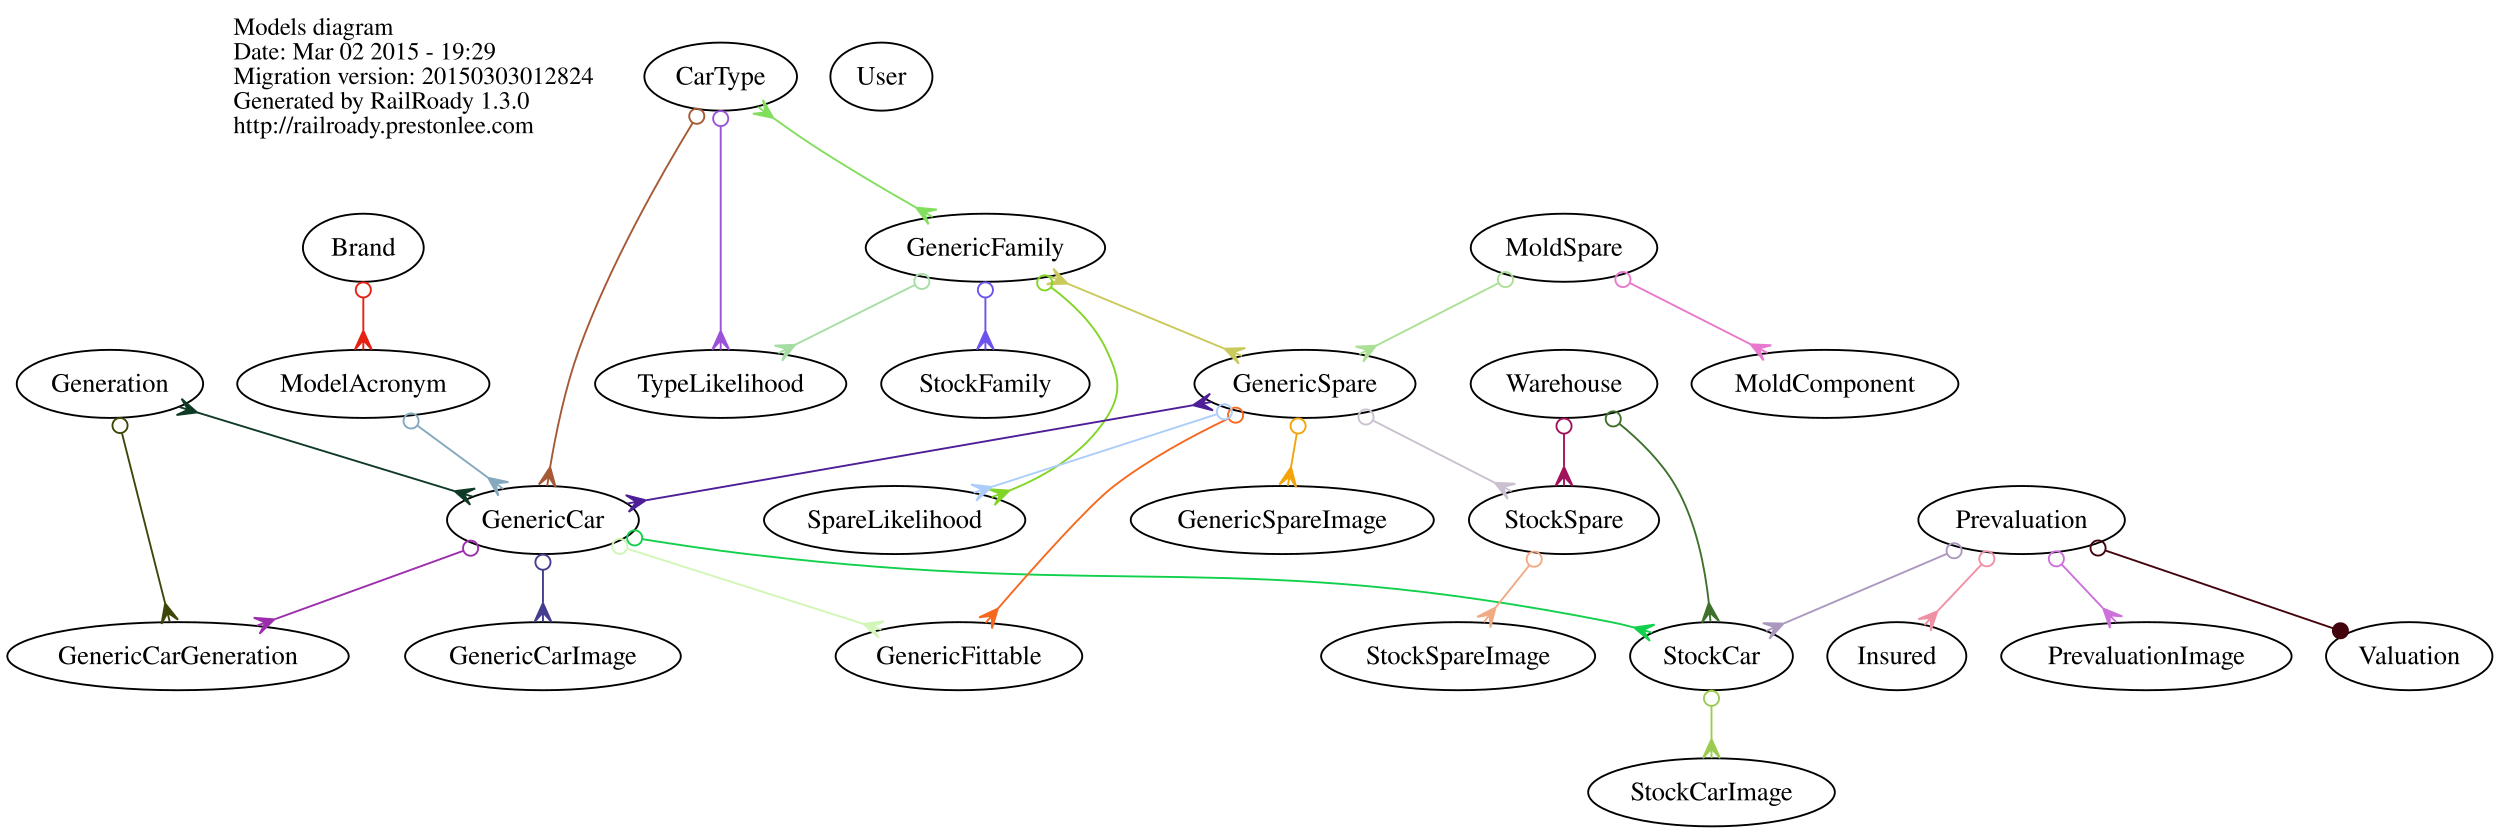
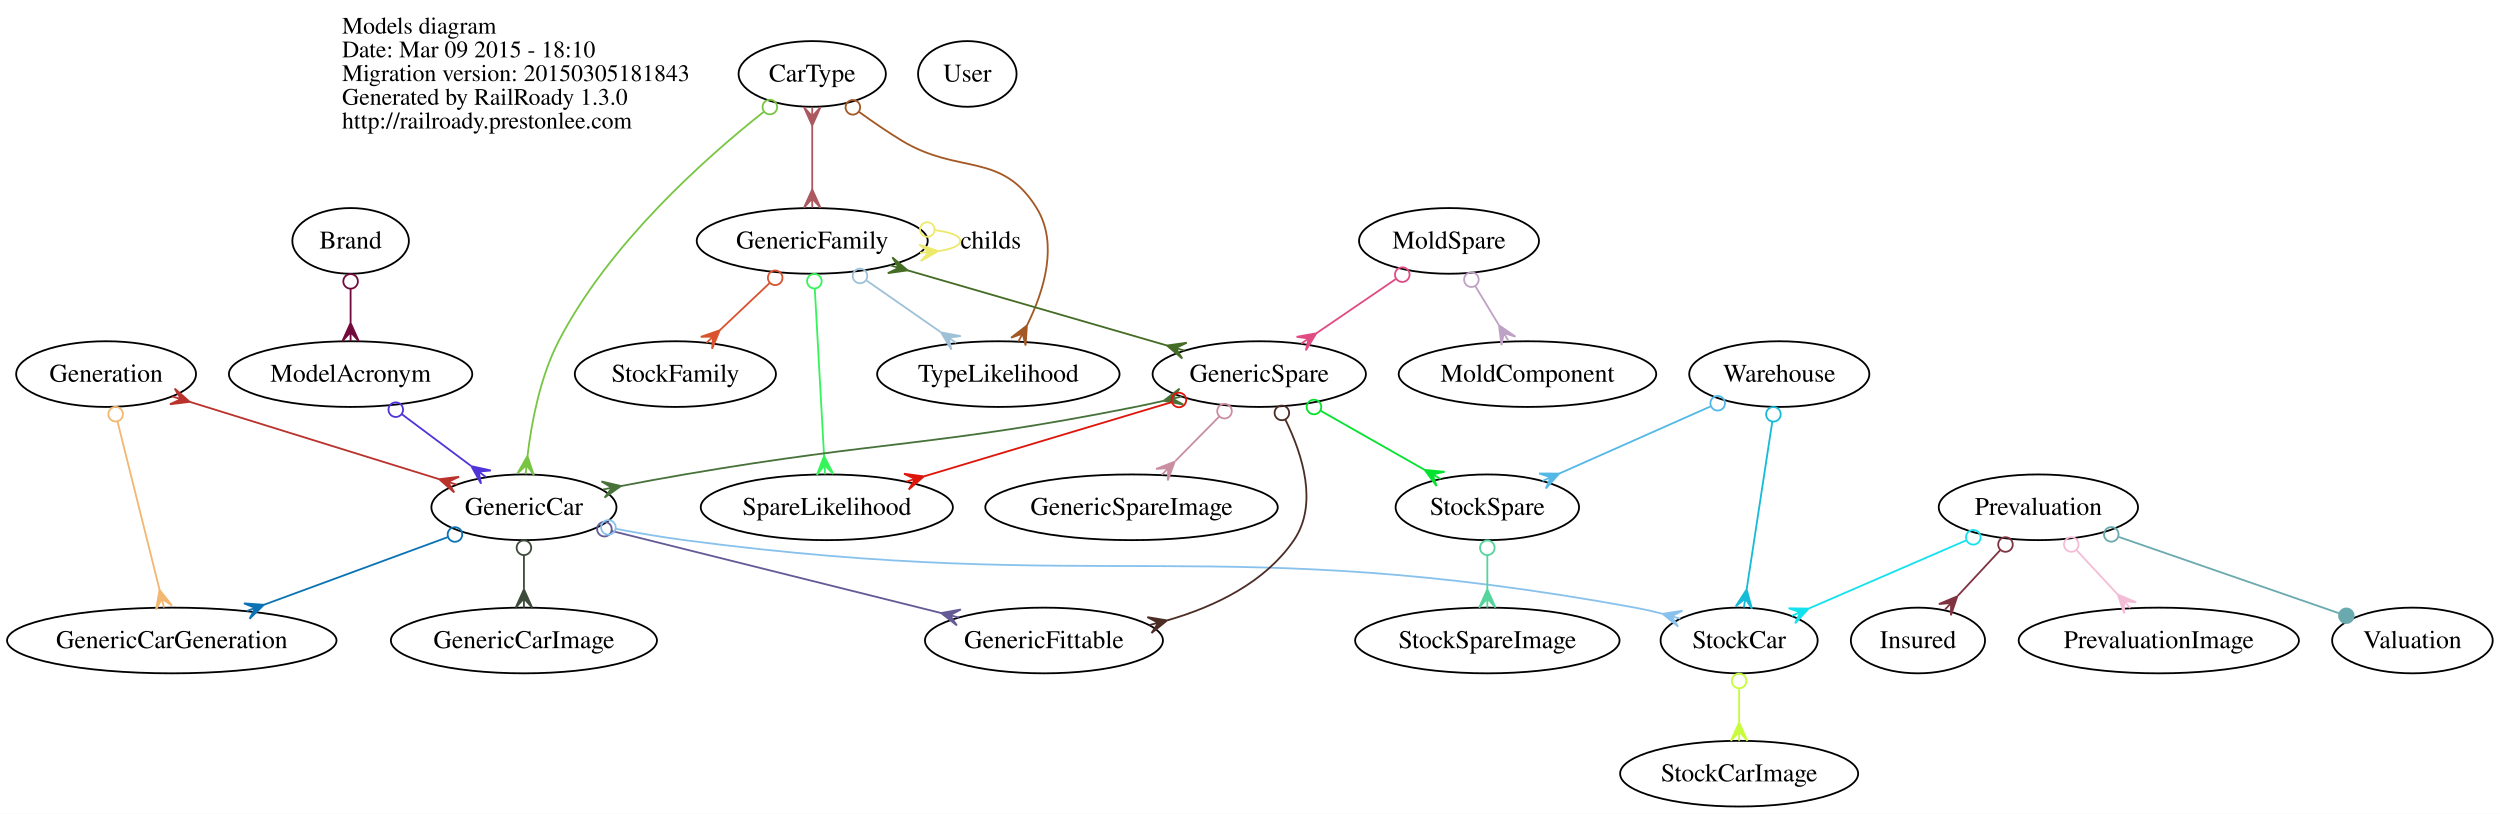
- <svg xmlns="http://www.w3.org/2000/svg" width="1322pt" height="441pt" viewBox="0.00 0.00 1322.15 441.00">
-   <g id="graph0" class="graph" transform="scale(1 1) rotate(0) translate(4 437)">
-     <polygon fill="white" stroke="none" points="-4,4 -4,-437 1318.15,-437 1318.15,4 -4,4" />
+ <svg xmlns="http://www.w3.org/2000/svg" width="1370pt" height="446pt" viewBox="0.00 0.00 1370.15 446.00">
+   <g id="graph0" class="graph" transform="scale(1 1) rotate(0) translate(4 442)">
+     <polygon fill="white" stroke="none" points="-4,4 -4,-442 1366.15,-442 1366.15,4 -4,4" />
    <g id="node1" class="node">
-       <text text-anchor="start" x="119.459" y="-418.6" font-family="Times,serif" font-size="13.00">Models diagram</text>
-       <text text-anchor="start" x="119.459" y="-405.6" font-family="Times,serif" font-size="13.00">Date: Mar 02 2015 - 19:29</text>
-       <text text-anchor="start" x="119.459" y="-392.6" font-family="Times,serif" font-size="13.00">Migration version: 20150303012824</text>
-       <text text-anchor="start" x="119.459" y="-379.6" font-family="Times,serif" font-size="13.00">Generated by RailRoady 1.3.0</text>
-       <text text-anchor="start" x="119.459" y="-366.6" font-family="Times,serif" font-size="13.00">http://railroady.prestonlee.com</text>
+       <text text-anchor="start" x="183.459" y="-423.6" font-family="Times,serif" font-size="13.00">Models diagram</text>
+       <text text-anchor="start" x="183.459" y="-410.6" font-family="Times,serif" font-size="13.00">Date: Mar 09 2015 - 18:10</text>
+       <text text-anchor="start" x="183.459" y="-397.6" font-family="Times,serif" font-size="13.00">Migration version: 20150305181843</text>
+       <text text-anchor="start" x="183.459" y="-384.6" font-family="Times,serif" font-size="13.00">Generated by RailRoady 1.3.0</text>
+       <text text-anchor="start" x="183.459" y="-371.6" font-family="Times,serif" font-size="13.00">http://railroady.prestonlee.com</text>
    </g>
    <g id="node2" class="node">
-       <ellipse fill="none" stroke="black" cx="188.147" cy="-306" rx="31.939" ry="18" />
-       <text text-anchor="middle" x="188.147" y="-301.8" font-family="Times,serif" font-size="14.00">Brand</text>
+       <ellipse fill="none" stroke="black" cx="188.147" cy="-310" rx="31.939" ry="18" />
+       <text text-anchor="middle" x="188.147" y="-305.8" font-family="Times,serif" font-size="14.00">Brand</text>
    </g>
    <g id="node13" class="node">
-       <ellipse fill="none" stroke="black" cx="188.147" cy="-234" rx="66.692" ry="18" />
-       <text text-anchor="middle" x="188.147" y="-229.8" font-family="Times,serif" font-size="14.00">ModelAcronym</text>
+       <ellipse fill="none" stroke="black" cx="188.147" cy="-237" rx="66.692" ry="18" />
+       <text text-anchor="middle" x="188.147" y="-232.8" font-family="Times,serif" font-size="14.00">ModelAcronym</text>
    </g>
    <g id="edge1" class="edge">
-       <path fill="none" stroke="#e52112" d="M188.147,-279.64C188.147,-274.063 188.147,-268.132 188.147,-262.476" />
-       <ellipse fill="none" stroke="#e52112" cx="188.147" cy="-283.697" rx="4" ry="4" />
-       <polygon fill="#e52112" stroke="#e52112" points="188.147,-262.104 192.647,-252.104 188.147,-257.104 188.147,-252.104 188.147,-252.104 188.147,-252.104 188.147,-257.104 183.647,-252.104 188.147,-262.104 188.147,-262.104" />
+       <path fill="none" stroke="#730a3d" d="M188.147,-283.791C188.147,-277.832 188.147,-271.45 188.147,-265.399" />
+       <ellipse fill="none" stroke="#730a3d" cx="188.147" cy="-287.813" rx="4" ry="4" />
+       <polygon fill="#730a3d" stroke="#730a3d" points="188.147,-265.029 192.647,-255.029 188.147,-260.029 188.147,-255.029 188.147,-255.029 188.147,-255.029 188.147,-260.029 183.647,-255.029 188.147,-265.029 188.147,-265.029" />
    </g>
    <g id="node3" class="node">
-       <ellipse fill="none" stroke="black" cx="377.147" cy="-396.5" rx="40.357" ry="18" />
-       <text text-anchor="middle" x="377.147" y="-392.3" font-family="Times,serif" font-size="14.00">CarType</text>
+       <ellipse fill="none" stroke="black" cx="441.147" cy="-401.5" rx="40.357" ry="18" />
+       <text text-anchor="middle" x="441.147" y="-397.3" font-family="Times,serif" font-size="14.00">CarType</text>
    </g>
    <g id="node5" class="node">
-       <ellipse fill="none" stroke="black" cx="283.147" cy="-162" rx="50.722" ry="18" />
-       <text text-anchor="middle" x="283.147" y="-157.8" font-family="Times,serif" font-size="14.00">GenericCar</text>
+       <ellipse fill="none" stroke="black" cx="283.147" cy="-164" rx="50.722" ry="18" />
+       <text text-anchor="middle" x="283.147" y="-159.8" font-family="Times,serif" font-size="14.00">GenericCar</text>
    </g>
    <g id="edge2" class="edge">
-       <path fill="none" stroke="#a55934" d="M362.326,-372.031C345.453,-344.338 318.16,-296.425 302.147,-252 294.881,-231.842 289.981,-208.064 286.98,-190.159" />
-       <ellipse fill="none" stroke="#a55934" cx="364.489" cy="-375.547" rx="4" ry="4" />
-       <polygon fill="#a55934" stroke="#a55934" points="286.953,-189.988 289.835,-179.408 286.171,-185.049 285.39,-180.111 285.39,-180.111 285.39,-180.111 286.171,-185.049 280.945,-180.814 286.953,-189.988 286.953,-189.988" />
+       <path fill="none" stroke="#78c543" d="M414.569,-380.738C382.514,-355.365 329.535,-308.214 302.147,-255 292.067,-235.415 287.334,-210.808 285.112,-192.276" />
+       <ellipse fill="none" stroke="#78c543" cx="417.922" cy="-383.354" rx="4" ry="4" />
+       <polygon fill="#78c543" stroke="#78c543" points="285.093,-192.098 288.548,-181.691 284.583,-187.124 284.072,-182.151 284.072,-182.151 284.072,-182.151 284.583,-187.124 279.595,-182.61 285.093,-192.098 285.093,-192.098" />
    </g>
    <g id="node8" class="node">
-       <ellipse fill="none" stroke="black" cx="517.147" cy="-306" rx="63.301" ry="18" />
-       <text text-anchor="middle" x="517.147" y="-301.8" font-family="Times,serif" font-size="14.00">GenericFamily</text>
+       <ellipse fill="none" stroke="black" cx="441.147" cy="-310" rx="63.301" ry="18" />
+       <text text-anchor="middle" x="441.147" y="-305.8" font-family="Times,serif" font-size="14.00">GenericFamily</text>
    </g>
    <g id="edge4" class="edge">
-       <path fill="none" stroke="#82de5d" d="M405.119,-374.503C411.91,-369.61 419.215,-364.514 426.147,-360 443.599,-348.636 463.536,-336.892 480.292,-327.356" />
-       <polygon fill="#82de5d" stroke="#82de5d" points="404.935,-374.637 394.205,-376.898 400.897,-377.585 396.858,-380.533 396.858,-380.533 396.858,-380.533 400.897,-377.585 399.511,-384.168 404.935,-374.637 404.935,-374.637" />
-       <polygon fill="#82de5d" stroke="#82de5d" points="480.532,-327.221 491.452,-326.22 484.885,-324.762 489.238,-322.302 489.238,-322.302 489.238,-322.302 484.885,-324.762 487.024,-318.384 480.532,-327.221 480.532,-327.221" />
+       <path fill="none" stroke="#ab585f" d="M441.147,-373.21C441.147,-362.106 441.147,-349.301 441.147,-338.206" />
+       <polygon fill="#ab585f" stroke="#ab585f" points="441.147,-373.243 436.647,-383.243 441.147,-378.243 441.147,-383.243 441.147,-383.243 441.147,-383.243 441.147,-378.243 445.647,-383.244 441.147,-373.243 441.147,-373.243" />
+       <polygon fill="#ab585f" stroke="#ab585f" points="441.147,-338.204 445.647,-328.203 441.147,-333.204 441.147,-328.204 441.147,-328.204 441.147,-328.204 441.147,-333.204 436.647,-328.204 441.147,-338.204 441.147,-338.204" />
    </g>
    <g id="node24" class="node">
-       <ellipse fill="none" stroke="black" cx="377.147" cy="-234" rx="66.433" ry="18" />
-       <text text-anchor="middle" x="377.147" y="-229.8" font-family="Times,serif" font-size="14.00">TypeLikelihood</text>
+       <ellipse fill="none" stroke="black" cx="543.147" cy="-237" rx="66.433" ry="18" />
+       <text text-anchor="middle" x="543.147" y="-232.8" font-family="Times,serif" font-size="14.00">TypeLikelihood</text>
    </g>
    <g id="edge3" class="edge">
-       <path fill="none" stroke="#9c51d8" d="M377.147,-370.079C377.147,-340.675 377.147,-292.455 377.147,-262.284" />
-       <ellipse fill="none" stroke="#9c51d8" cx="377.147" cy="-374.324" rx="4" ry="4" />
-       <polygon fill="#9c51d8" stroke="#9c51d8" points="377.147,-262.053 381.647,-252.053 377.147,-257.053 377.147,-252.053 377.147,-252.053 377.147,-252.053 377.147,-257.053 372.647,-252.053 377.147,-262.053 377.147,-262.053" />
+       <path fill="none" stroke="#a35723" d="M466.729,-380.763C474.119,-375.395 482.308,-369.756 490.147,-365 521.585,-345.928 544.815,-359.279 564.147,-328 576.198,-308.501 568.259,-282.737 558.887,-263.772" />
+       <ellipse fill="none" stroke="#a35723" cx="463.418" cy="-383.207" rx="4" ry="4" />
+       <polygon fill="#a35723" stroke="#a35723" points="558.811,-263.629 558.075,-252.688 556.458,-259.217 554.105,-254.805 554.105,-254.805 554.105,-254.805 556.458,-259.217 550.134,-256.923 558.811,-263.629 558.811,-263.629" />
    </g>
    <g id="node4" class="node">
-       <ellipse fill="none" stroke="black" cx="54.147" cy="-234" rx="49.286" ry="18" />
-       <text text-anchor="middle" x="54.147" y="-229.8" font-family="Times,serif" font-size="14.00">Generation</text>
+       <ellipse fill="none" stroke="black" cx="54.147" cy="-237" rx="49.286" ry="18" />
+       <text text-anchor="middle" x="54.147" y="-232.8" font-family="Times,serif" font-size="14.00">Generation</text>
    </g>
    <g id="edge6" class="edge">
-       <path fill="none" stroke="#0f3b26" d="M100.32,-218.886C139.854,-206.801 196.523,-189.479 236.261,-177.332" />
-       <polygon fill="#0f3b26" stroke="#0f3b26" points="100.249,-218.908 89.371,-217.527 95.468,-220.369 90.686,-221.831 90.686,-221.831 90.686,-221.831 95.468,-220.369 92.001,-226.134 100.249,-218.908 100.249,-218.908" />
-       <polygon fill="#0f3b26" stroke="#0f3b26" points="236.416,-177.285 247.294,-178.665 241.197,-175.823 245.979,-174.362 245.979,-174.362 245.979,-174.362 241.197,-175.823 244.663,-170.058 236.416,-177.285 236.416,-177.285" />
+       <path fill="none" stroke="#b9322c" d="M100.088,-221.756C139.723,-209.468 196.708,-191.8 236.537,-179.451" />
+       <polygon fill="#b9322c" stroke="#b9322c" points="99.984,-221.788 89.1,-220.452 95.209,-223.269 90.433,-224.75 90.433,-224.75 90.433,-224.75 95.209,-223.269 91.766,-229.048 99.984,-221.788 99.984,-221.788" />
+       <polygon fill="#b9322c" stroke="#b9322c" points="236.721,-179.394 247.605,-180.731 241.497,-177.913 246.273,-176.433 246.273,-176.433 246.273,-176.433 241.497,-177.913 244.94,-172.134 236.721,-179.394 236.721,-179.394" />
    </g>
    <g id="node6" class="node">
-       <ellipse fill="none" stroke="black" cx="90.147" cy="-90" rx="90.294" ry="18" />
-       <text text-anchor="middle" x="90.147" y="-85.8" font-family="Times,serif" font-size="14.00">GenericCarGeneration</text>
+       <ellipse fill="none" stroke="black" cx="90.147" cy="-91" rx="90.294" ry="18" />
+       <text text-anchor="middle" x="90.147" y="-86.8" font-family="Times,serif" font-size="14.00">GenericCarGeneration</text>
    </g>
    <g id="edge5" class="edge">
-       <path fill="none" stroke="#404509" d="M60.503,-207.929C66.893,-182.725 76.712,-143.994 83.278,-118.095" />
-       <ellipse fill="none" stroke="#404509" cx="59.473" cy="-211.994" rx="4" ry="4" />
-       <polygon fill="#404509" stroke="#404509" points="83.332,-117.883 90.151,-109.295 84.561,-113.036 85.789,-108.189 85.789,-108.189 85.789,-108.189 84.561,-113.036 81.427,-107.083 83.332,-117.883 83.332,-117.883" />
+       <path fill="none" stroke="#f2b771" d="M60.438,-210.838C66.883,-185.058 76.866,-145.124 83.454,-118.773" />
+       <ellipse fill="none" stroke="#f2b771" cx="59.388" cy="-215.035" rx="4" ry="4" />
+       <polygon fill="#f2b771" stroke="#f2b771" points="83.456,-118.763 90.247,-110.153 84.669,-113.913 85.882,-109.062 85.882,-109.062 85.882,-109.062 84.669,-113.913 81.516,-107.97 83.456,-118.763 83.456,-118.763" />
    </g>
    <g id="edge9" class="edge">
-       <path fill="none" stroke="#9c2dac" d="M241.092,-145.747C211.832,-135.134 172.647,-120.922 141.534,-109.638" />
-       <ellipse fill="none" stroke="#9c2dac" cx="244.882" cy="-147.122" rx="4" ry="4" />
-       <polygon fill="#9c2dac" stroke="#9c2dac" points="141.14,-109.495 133.274,-101.855 136.44,-107.79 131.739,-106.085 131.739,-106.085 131.739,-106.085 136.44,-107.79 130.205,-110.316 141.14,-109.495 141.14,-109.495" />
+       <path fill="none" stroke="#0b73b3" d="M241.495,-147.677C211.928,-136.8 172.076,-122.14 140.688,-110.593" />
+       <ellipse fill="none" stroke="#0b73b3" cx="245.333" cy="-149.089" rx="4" ry="4" />
+       <polygon fill="#0b73b3" stroke="#0b73b3" points="140.625,-110.57 132.794,-102.894 135.932,-108.843 131.24,-107.117 131.24,-107.117 131.24,-107.117 135.932,-108.843 129.686,-111.34 140.625,-110.57 140.625,-110.57" />
    </g>
    <g id="node7" class="node">
-       <ellipse fill="none" stroke="black" cx="283.147" cy="-90" rx="72.913" ry="18" />
-       <text text-anchor="middle" x="283.147" y="-85.8" font-family="Times,serif" font-size="14.00">GenericCarImage</text>
+       <ellipse fill="none" stroke="black" cx="283.147" cy="-91" rx="72.913" ry="18" />
+       <text text-anchor="middle" x="283.147" y="-86.8" font-family="Times,serif" font-size="14.00">GenericCarImage</text>
    </g>
    <g id="edge10" class="edge">
-       <path fill="none" stroke="#423d8d" d="M283.147,-135.64C283.147,-130.063 283.147,-124.132 283.147,-118.476" />
-       <ellipse fill="none" stroke="#423d8d" cx="283.147" cy="-139.697" rx="4" ry="4" />
-       <polygon fill="#423d8d" stroke="#423d8d" points="283.147,-118.104 287.647,-108.104 283.147,-113.104 283.147,-108.104 283.147,-108.104 283.147,-108.104 283.147,-113.104 278.647,-108.104 283.147,-118.104 283.147,-118.104" />
+       <path fill="none" stroke="#3d4c3a" d="M283.147,-137.791C283.147,-131.832 283.147,-125.45 283.147,-119.399" />
+       <ellipse fill="none" stroke="#3d4c3a" cx="283.147" cy="-141.813" rx="4" ry="4" />
+       <polygon fill="#3d4c3a" stroke="#3d4c3a" points="283.147,-119.029 287.647,-109.029 283.147,-114.029 283.147,-109.029 283.147,-109.029 283.147,-109.029 283.147,-114.029 278.647,-109.029 283.147,-119.029 283.147,-119.029" />
    </g>
    <g id="node9" class="node">
-       <ellipse fill="none" stroke="black" cx="503.147" cy="-90" rx="65.222" ry="18" />
-       <text text-anchor="middle" x="503.147" y="-85.8" font-family="Times,serif" font-size="14.00">GenericFittable</text>
+       <ellipse fill="none" stroke="black" cx="568.147" cy="-91" rx="65.222" ry="18" />
+       <text text-anchor="middle" x="568.147" y="-86.8" font-family="Times,serif" font-size="14.00">GenericFittable</text>
    </g>
    <g id="edge8" class="edge">
-       <path fill="none" stroke="#d2f6b6" d="M328.081,-146.703C364.157,-135.224 414.809,-119.108 452.353,-107.162" />
-       <ellipse fill="none" stroke="#d2f6b6" cx="323.782" cy="-148.071" rx="4" ry="4" />
-       <polygon fill="#d2f6b6" stroke="#d2f6b6" points="452.555,-107.098 463.449,-108.354 457.32,-105.582 462.084,-104.065 462.084,-104.065 462.084,-104.065 457.32,-105.582 460.72,-99.777 452.555,-107.098 452.555,-107.098" />
+       <path fill="none" stroke="#635a96" d="M331.286,-151.008C381.118,-138.593 458.914,-119.212 511.633,-106.079" />
+       <ellipse fill="none" stroke="#635a96" cx="327.258" cy="-152.011" rx="4" ry="4" />
+       <polygon fill="#635a96" stroke="#635a96" points="511.795,-106.039 522.587,-107.988 516.647,-104.83 521.499,-103.621 521.499,-103.621 521.499,-103.621 516.647,-104.83 520.411,-99.255 511.795,-106.039 511.795,-106.039" />
    </g>
    <g id="node19" class="node">
-       <ellipse fill="none" stroke="black" cx="901.147" cy="-90" rx="43.039" ry="18" />
-       <text text-anchor="middle" x="901.147" y="-85.8" font-family="Times,serif" font-size="14.00">StockCar</text>
+       <ellipse fill="none" stroke="black" cx="949.147" cy="-91" rx="43.039" ry="18" />
+       <text text-anchor="middle" x="949.147" y="-86.8" font-family="Times,serif" font-size="14.00">StockCar</text>
    </g>
    <g id="edge7" class="edge">
-       <path fill="none" stroke="#11d04b" d="M335.627,-151.902C353.233,-149.074 373.002,-146.139 391.147,-144 593.486,-120.142 648.248,-147.378 848.147,-108 852.036,-107.234 856.039,-106.277 860.02,-105.21" />
-       <ellipse fill="none" stroke="#11d04b" cx="331.652" cy="-152.549" rx="4" ry="4" />
-       <polygon fill="#11d04b" stroke="#11d04b" points="860.188,-105.161 871.045,-106.699 864.99,-103.769 869.793,-102.377 869.793,-102.377 869.793,-102.377 864.99,-103.769 868.54,-98.055 860.188,-105.161 860.188,-105.161" />
+       <path fill="none" stroke="#88c1ec" d="M333.436,-152.208C345.725,-149.869 358.872,-147.616 371.147,-146 601.301,-115.708 663.774,-150.645 892.147,-109 896.973,-108.12 901.97,-106.981 906.909,-105.71" />
+       <ellipse fill="none" stroke="#88c1ec" cx="329.427" cy="-152.988" rx="4" ry="4" />
+       <polygon fill="#88c1ec" stroke="#88c1ec" points="907.252,-105.616 918.089,-107.294 912.072,-104.286 916.891,-102.956 916.891,-102.956 916.891,-102.956 912.072,-104.286 915.694,-98.618 907.252,-105.616 907.252,-105.616" />
+     </g>
+     <g id="edge11" class="edge">
+       <path fill="none" stroke="#ece96c" d="M508.317,-315.878C516.749,-314.841 522.297,-312.882 522.297,-310 522.297,-307.38 517.712,-305.522 510.543,-304.428" />
+       <ellipse fill="none" stroke="#ece96c" cx="504.218" cy="-316.219" rx="4" ry="4" />
+       <polygon fill="#ece96c" stroke="#ece96c" points="510.188,-304.394 500.657,-298.97 505.21,-303.922 500.232,-303.449 500.232,-303.449 500.232,-303.449 505.21,-303.922 499.807,-307.929 510.188,-304.394 510.188,-304.394" />
+       <text text-anchor="middle" x="539.018" y="-305.8" font-family="Times,serif" font-size="14.00">childs</text>
    </g>
    <g id="node10" class="node">
-       <ellipse fill="none" stroke="black" cx="686.147" cy="-234" rx="58.456" ry="18" />
-       <text text-anchor="middle" x="686.147" y="-229.8" font-family="Times,serif" font-size="14.00">GenericSpare</text>
+       <ellipse fill="none" stroke="black" cx="686.147" cy="-237" rx="58.456" ry="18" />
+       <text text-anchor="middle" x="686.147" y="-232.8" font-family="Times,serif" font-size="14.00">GenericSpare</text>
+     </g>
+     <g id="edge13" class="edge">
+       <path fill="none" stroke="#446c24" d="M493.475,-293.835C535.456,-281.67 594.026,-264.696 635.544,-252.665" />
+       <polygon fill="#446c24" stroke="#446c24" points="493.428,-293.849 482.57,-292.311 488.625,-295.241 483.823,-296.633 483.823,-296.633 483.823,-296.633 488.625,-295.241 485.075,-300.955 493.428,-293.849 493.428,-293.849" />
+       <polygon fill="#446c24" stroke="#446c24" points="635.578,-252.655 646.435,-254.193 640.38,-251.263 645.183,-249.871 645.183,-249.871 645.183,-249.871 640.38,-251.263 643.93,-245.549 635.578,-252.655 635.578,-252.655" />
+     </g>
+     <g id="node18" class="node">
+       <ellipse fill="none" stroke="black" cx="449.147" cy="-164" rx="69.098" ry="18" />
+       <text text-anchor="middle" x="449.147" y="-159.8" font-family="Times,serif" font-size="14.00">SpareLikelihood</text>
    </g>
    <g id="edge12" class="edge">
-       <path fill="none" stroke="#cac95c" d="M560.742,-286.943C586.213,-276.393 618.218,-263.136 643.521,-252.656" />
-       <polygon fill="#cac95c" stroke="#cac95c" points="560.586,-287.008 549.625,-286.677 555.966,-288.921 551.347,-290.834 551.347,-290.834 551.347,-290.834 555.966,-288.921 553.069,-294.992 560.586,-287.008 560.586,-287.008" />
-       <polygon fill="#cac95c" stroke="#cac95c" points="643.623,-252.613 654.584,-252.944 648.243,-250.7 652.862,-248.787 652.862,-248.787 652.862,-248.787 648.243,-250.7 651.14,-244.629 643.623,-252.613 643.623,-252.613" />
-     </g>
-     <g id="node18" class="node">
-       <ellipse fill="none" stroke="black" cx="469.147" cy="-162" rx="69.098" ry="18" />
-       <text text-anchor="middle" x="469.147" y="-157.8" font-family="Times,serif" font-size="14.00">SpareLikelihood</text>
-     </g>
-     <g id="edge11" class="edge">
-       <path fill="none" stroke="#81d524" d="M551.97,-284.989C563.457,-276.431 574.886,-265.314 581.147,-252 587.956,-237.521 589.706,-229.519 581.147,-216 569.525,-197.642 549.639,-185.52 529.819,-177.571" />
-       <ellipse fill="none" stroke="#81d524" cx="548.51" cy="-287.426" rx="4" ry="4" />
-       <polygon fill="#81d524" stroke="#81d524" points="529.819,-177.571 522.003,-169.879 525.13,-175.835 520.441,-174.1 520.441,-174.1 520.441,-174.1 525.13,-175.835 518.879,-178.32 529.819,-177.571 529.819,-177.571" />
+       <path fill="none" stroke="#35f45a" d="M442.545,-283.838C443.971,-258.172 446.176,-218.477 447.64,-192.124" />
+       <ellipse fill="none" stroke="#35f45a" cx="442.318" cy="-287.922" rx="4" ry="4" />
+       <polygon fill="#35f45a" stroke="#35f45a" points="447.644,-192.047 452.692,-182.312 447.922,-187.054 448.199,-182.062 448.199,-182.062 448.199,-182.062 447.922,-187.054 443.706,-181.812 447.644,-192.047 447.644,-192.047" />
    </g>
    <g id="node21" class="node">
-       <ellipse fill="none" stroke="black" cx="517.147" cy="-234" rx="55.118" ry="18" />
-       <text text-anchor="middle" x="517.147" y="-229.8" font-family="Times,serif" font-size="14.00">StockFamily</text>
-     </g>
-     <g id="edge13" class="edge">
-       <path fill="none" stroke="#6d53ed" d="M517.147,-279.64C517.147,-274.063 517.147,-268.132 517.147,-262.476" />
-       <ellipse fill="none" stroke="#6d53ed" cx="517.147" cy="-283.697" rx="4" ry="4" />
-       <polygon fill="#6d53ed" stroke="#6d53ed" points="517.147,-262.104 521.647,-252.104 517.147,-257.104 517.147,-252.104 517.147,-252.104 517.147,-252.104 517.147,-257.104 512.647,-252.104 517.147,-262.104 517.147,-262.104" />
+       <ellipse fill="none" stroke="black" cx="366.147" cy="-237" rx="55.118" ry="18" />
+       <text text-anchor="middle" x="366.147" y="-232.8" font-family="Times,serif" font-size="14.00">StockFamily</text>
    </g>
    <g id="edge14" class="edge">
-       <path fill="none" stroke="#a6dda5" d="M479.705,-286.279C460.233,-276.543 436.437,-264.645 416.669,-254.761" />
-       <ellipse fill="none" stroke="#a6dda5" cx="483.536" cy="-288.194" rx="4" ry="4" />
-       <polygon fill="#a6dda5" stroke="#a6dda5" points="416.558,-254.706 409.626,-246.209 412.086,-252.47 407.614,-250.233 407.614,-250.233 407.614,-250.233 412.086,-252.47 405.602,-254.258 416.558,-254.706 416.558,-254.706" />
+       <path fill="none" stroke="#d9532e" d="M417.768,-286.867C409.111,-278.673 399.28,-269.366 390.536,-261.088" />
+       <ellipse fill="none" stroke="#d9532e" cx="420.847" cy="-289.783" rx="4" ry="4" />
+       <polygon fill="#d9532e" stroke="#d9532e" points="390.451,-261.008 386.283,-250.865 386.82,-257.571 383.189,-254.133 383.189,-254.133 383.189,-254.133 386.82,-257.571 380.096,-257.401 390.451,-261.008 390.451,-261.008" />
+     </g>
+     <g id="edge15" class="edge">
+       <path fill="none" stroke="#9ec1d7" d="M470.966,-288.244C483.667,-279.403 498.499,-269.078 511.404,-260.096" />
+       <ellipse fill="none" stroke="#9ec1d7" cx="467.321" cy="-290.781" rx="4" ry="4" />
+       <polygon fill="#9ec1d7" stroke="#9ec1d7" points="511.772,-259.839 522.551,-257.82 515.876,-256.983 519.98,-254.126 519.98,-254.126 519.98,-254.126 515.876,-256.983 517.409,-250.433 511.772,-259.839 511.772,-259.839" />
+     </g>
+     <g id="edge17" class="edge">
+       <path fill="none" stroke="#47723a" d="M633.562,-222.322C628.369,-221.131 623.165,-220.001 618.147,-219 509.288,-197.292 480.554,-200.754 371.147,-182 359.878,-180.068 347.829,-177.845 336.375,-175.657" />
+       <polygon fill="#47723a" stroke="#47723a" points="633.754,-222.367 642.45,-229.047 638.62,-223.517 643.485,-224.668 643.485,-224.668 643.485,-224.668 638.62,-223.517 644.521,-220.289 633.754,-222.367 633.754,-222.367" />
+       <polygon fill="#47723a" stroke="#47723a" points="336.317,-175.646 327.35,-169.332 331.407,-174.698 326.498,-173.751 326.498,-173.751 326.498,-173.751 331.407,-174.698 325.645,-178.169 336.317,-175.646 336.317,-175.646" />
    </g>
    <g id="edge16" class="edge">
-       <path fill="none" stroke="#4d1e97" d="M626.627,-222.662C548.763,-209.137 413.395,-185.624 337.943,-172.518" />
-       <polygon fill="#4d1e97" stroke="#4d1e97" points="626.879,-222.705 635.961,-228.85 631.805,-223.561 636.731,-224.417 636.731,-224.417 636.731,-224.417 631.805,-223.561 637.502,-219.983 626.879,-222.705 626.879,-222.705" />
-       <polygon fill="#4d1e97" stroke="#4d1e97" points="337.558,-172.451 328.476,-166.306 332.632,-171.595 327.706,-170.74 327.706,-170.74 327.706,-170.74 332.632,-171.595 326.936,-175.173 337.558,-172.451 337.558,-172.451" />
-     </g>
-     <g id="edge15" class="edge">
-       <path fill="none" stroke="#f6681e" d="M645.611,-215.669C626.361,-206.479 603.589,-194.159 585.147,-180 571.88,-169.814 543.394,-137.868 523.754,-115.172" />
-       <ellipse fill="none" stroke="#f6681e" cx="649.449" cy="-217.465" rx="4" ry="4" />
-       <polygon fill="#f6681e" stroke="#f6681e" points="523.741,-115.157 520.625,-104.644 520.478,-111.369 517.215,-107.581 517.215,-107.581 517.215,-107.581 520.478,-111.369 513.805,-110.517 523.741,-115.157 523.741,-115.157" />
+       <path fill="none" stroke="#4b2d25" d="M700.48,-212.015C709.983,-192.68 718.475,-165.579 705.147,-146 689.393,-122.856 662.047,-109.632 635.911,-102.075" />
+       <ellipse fill="none" stroke="#4b2d25" cx="698.543" cy="-215.724" rx="4" ry="4" />
+       <polygon fill="#4b2d25" stroke="#4b2d25" points="635.647,-102.005 627.13,-95.097 630.813,-100.726 625.979,-99.447 625.979,-99.447 625.979,-99.447 630.813,-100.726 624.828,-103.798 635.647,-102.005 635.647,-102.005" />
    </g>
    <g id="node11" class="node">
-       <ellipse fill="none" stroke="black" cx="674.147" cy="-162" rx="80.147" ry="18" />
-       <text text-anchor="middle" x="674.147" y="-157.8" font-family="Times,serif" font-size="14.00">GenericSpareImage</text>
+       <ellipse fill="none" stroke="black" cx="616.147" cy="-164" rx="80.147" ry="18" />
+       <text text-anchor="middle" x="616.147" y="-159.8" font-family="Times,serif" font-size="14.00">GenericSpareImage</text>
+     </g>
+     <g id="edge20" class="edge">
+       <path fill="none" stroke="#ca8ea1" d="M664.166,-213.704C656.555,-205.986 647.988,-197.295 640.218,-189.415" />
+       <ellipse fill="none" stroke="#ca8ea1" cx="667.103" cy="-216.684" rx="4" ry="4" />
+       <polygon fill="#ca8ea1" stroke="#ca8ea1" points="639.801,-188.992 635.985,-178.712 636.291,-185.432 632.78,-181.871 632.78,-181.871 632.78,-181.871 636.291,-185.432 629.576,-185.03 639.801,-188.992 639.801,-188.992" />
+     </g>
+     <g id="edge18" class="edge">
+       <path fill="none" stroke="#dd150a" d="M638.227,-221.644C598.903,-209.864 543.265,-193.196 502.524,-180.991" />
+       <ellipse fill="none" stroke="#dd150a" cx="642.112" cy="-222.808" rx="4" ry="4" />
+       <polygon fill="#dd150a" stroke="#dd150a" points="502.347,-180.938 494.059,-173.757 497.557,-179.503 492.768,-178.068 492.768,-178.068 492.768,-178.068 497.557,-179.503 491.476,-182.378 502.347,-180.938 502.347,-180.938" />
+     </g>
+     <g id="node22" class="node">
+       <ellipse fill="none" stroke="black" cx="811.147" cy="-164" rx="50.272" ry="18" />
+       <text text-anchor="middle" x="811.147" y="-159.8" font-family="Times,serif" font-size="14.00">StockSpare</text>
    </g>
    <g id="edge19" class="edge">
-       <path fill="none" stroke="#f2a40a" d="M681.8,-207.64C680.819,-201.92 679.775,-195.828 678.783,-190.042" />
-       <ellipse fill="none" stroke="#f2a40a" cx="682.505" cy="-211.754" rx="4" ry="4" />
-       <polygon fill="#f2a40a" stroke="#f2a40a" points="678.769,-189.961 681.515,-179.344 677.924,-185.032 677.079,-180.104 677.079,-180.104 677.079,-180.104 677.924,-185.032 672.644,-180.865 678.769,-189.961 678.769,-189.961" />
-     </g>
-     <g id="edge17" class="edge">
-       <path fill="none" stroke="#accdf9" d="M639.446,-217.935C604.535,-206.673 556.817,-191.281 520.773,-179.654" />
-       <ellipse fill="none" stroke="#accdf9" cx="643.545" cy="-219.257" rx="4" ry="4" />
-       <polygon fill="#accdf9" stroke="#accdf9" points="520.454,-179.551 512.318,-172.198 515.695,-178.016 510.937,-176.481 510.937,-176.481 510.937,-176.481 515.695,-178.016 509.555,-180.763 520.454,-179.551 520.454,-179.551" />
-     </g>
-     <g id="node22" class="node">
-       <ellipse fill="none" stroke="black" cx="823.147" cy="-162" rx="50.272" ry="18" />
-       <text text-anchor="middle" x="823.147" y="-157.8" font-family="Times,serif" font-size="14.00">StockSpare</text>
-     </g>
-     <g id="edge18" class="edge">
-       <path fill="none" stroke="#cac0d0" d="M722.069,-214.646C741.859,-204.534 766.379,-192.005 786.313,-181.82" />
-       <ellipse fill="none" stroke="#cac0d0" cx="718.429" cy="-216.506" rx="4" ry="4" />
-       <polygon fill="#cac0d0" stroke="#cac0d0" points="786.496,-181.727 797.449,-181.184 790.949,-179.452 795.401,-177.177 795.401,-177.177 795.401,-177.177 790.949,-179.452 793.354,-173.17 786.496,-181.727 786.496,-181.727" />
+       <path fill="none" stroke="#05e12f" d="M719.726,-216.927C737.34,-206.922 758.886,-194.684 776.636,-184.602" />
+       <ellipse fill="none" stroke="#05e12f" cx="716.134" cy="-218.967" rx="4" ry="4" />
+       <polygon fill="#05e12f" stroke="#05e12f" points="776.836,-184.489 787.753,-183.463 781.183,-182.019 785.531,-179.55 785.531,-179.55 785.531,-179.55 781.183,-182.019 783.308,-175.637 776.836,-184.489 776.836,-184.489" />
    </g>
    <g id="node12" class="node">
-       <ellipse fill="none" stroke="black" cx="999.147" cy="-90" rx="36.758" ry="18" />
-       <text text-anchor="middle" x="999.147" y="-85.8" font-family="Times,serif" font-size="14.00">Insured</text>
-     </g>
-     <g id="edge20" class="edge">
-       <path fill="none" stroke="#84a9be" d="M216.68,-211.976C228.46,-203.296 242.103,-193.243 253.952,-184.512" />
-       <ellipse fill="none" stroke="#84a9be" cx="213.401" cy="-214.392" rx="4" ry="4" />
-       <polygon fill="#84a9be" stroke="#84a9be" points="254.16,-184.359 264.88,-182.05 258.185,-181.393 262.211,-178.427 262.211,-178.427 262.211,-178.427 258.185,-181.393 259.541,-174.804 254.16,-184.359 254.16,-184.359" />
+       <ellipse fill="none" stroke="black" cx="1047.15" cy="-91" rx="36.758" ry="18" />
+       <text text-anchor="middle" x="1047.15" y="-86.8" font-family="Times,serif" font-size="14.00">Insured</text>
+     </g>
+     <g id="edge21" class="edge">
+       <path fill="none" stroke="#5134d9" d="M216.251,-214.996C228.135,-206.114 241.975,-195.771 253.972,-186.804" />
+       <ellipse fill="none" stroke="#5134d9" cx="212.908" cy="-217.494" rx="4" ry="4" />
+       <polygon fill="#5134d9" stroke="#5134d9" points="254.318,-186.546 265.022,-184.164 258.323,-183.553 262.328,-180.559 262.328,-180.559 262.328,-180.559 258.323,-183.553 259.634,-176.955 254.318,-186.546 254.318,-186.546" />
    </g>
    <g id="node14" class="node">
-       <ellipse fill="none" stroke="black" cx="961.147" cy="-234" rx="70.577" ry="18" />
-       <text text-anchor="middle" x="961.147" y="-229.8" font-family="Times,serif" font-size="14.00">MoldComponent</text>
+       <ellipse fill="none" stroke="black" cx="833.147" cy="-237" rx="70.577" ry="18" />
+       <text text-anchor="middle" x="833.147" y="-232.8" font-family="Times,serif" font-size="14.00">MoldComponent</text>
    </g>
    <g id="node15" class="node">
-       <ellipse fill="none" stroke="black" cx="823.147" cy="-306" rx="49.312" ry="18" />
-       <text text-anchor="middle" x="823.147" y="-301.8" font-family="Times,serif" font-size="14.00">MoldSpare</text>
-     </g>
-     <g id="edge21" class="edge">
-       <path fill="none" stroke="#ace096" d="M788.617,-287.357C768.88,-277.272 744.104,-264.613 723.86,-254.269" />
-       <ellipse fill="none" stroke="#ace096" cx="792.19" cy="-289.183" rx="4" ry="4" />
-       <polygon fill="#ace096" stroke="#ace096" points="723.816,-254.247 716.959,-245.69 719.364,-251.972 714.911,-249.697 714.911,-249.697 714.911,-249.697 719.364,-251.972 712.864,-253.704 723.816,-254.247 723.816,-254.247" />
+       <ellipse fill="none" stroke="black" cx="790.147" cy="-310" rx="49.312" ry="18" />
+       <text text-anchor="middle" x="790.147" y="-305.8" font-family="Times,serif" font-size="14.00">MoldSpare</text>
    </g>
    <g id="edge22" class="edge">
-       <path fill="none" stroke="#e778cd" d="M858.073,-287.284C877.408,-277.476 901.51,-265.251 921.545,-255.088" />
-       <ellipse fill="none" stroke="#e778cd" cx="854.309" cy="-289.193" rx="4" ry="4" />
-       <polygon fill="#e778cd" stroke="#e778cd" points="921.804,-254.957 932.758,-254.446 926.263,-252.695 930.722,-250.433 930.722,-250.433 930.722,-250.433 926.263,-252.695 928.687,-246.42 921.804,-254.957 921.804,-254.957" />
+       <path fill="none" stroke="#e04b83" d="M761.062,-289.144C747.472,-279.866 731.272,-268.806 717.418,-259.349" />
+       <ellipse fill="none" stroke="#e04b83" cx="764.533" cy="-291.513" rx="4" ry="4" />
+       <polygon fill="#e04b83" stroke="#e04b83" points="717.399,-259.336 711.678,-249.981 713.27,-256.517 709.14,-253.697 709.14,-253.697 709.14,-253.697 713.27,-256.517 706.603,-257.414 717.399,-259.336 717.399,-259.336" />
+     </g>
+     <g id="edge23" class="edge">
+       <path fill="none" stroke="#bea1c4" d="M804.503,-285.296C808.603,-278.526 813.095,-271.11 817.28,-264.2" />
+       <ellipse fill="none" stroke="#bea1c4" cx="802.41" cy="-288.753" rx="4" ry="4" />
+       <polygon fill="#bea1c4" stroke="#bea1c4" points="817.551,-263.752 826.58,-257.53 820.141,-259.475 822.731,-255.198 822.731,-255.198 822.731,-255.198 820.141,-259.475 818.882,-252.867 817.551,-263.752 817.551,-263.752" />
    </g>
    <g id="node16" class="node">
-       <ellipse fill="none" stroke="black" cx="1065.15" cy="-162" rx="54.608" ry="18" />
-       <text text-anchor="middle" x="1065.15" y="-157.8" font-family="Times,serif" font-size="14.00">Prevaluation</text>
+       <ellipse fill="none" stroke="black" cx="1113.15" cy="-164" rx="54.608" ry="18" />
+       <text text-anchor="middle" x="1113.15" y="-159.8" font-family="Times,serif" font-size="14.00">Prevaluation</text>
+     </g>
+     <g id="edge25" class="edge">
+       <path fill="none" stroke="#7e3440" d="M1092.26,-140.529C1084.86,-132.571 1076.52,-123.599 1069.04,-115.554" />
+       <ellipse fill="none" stroke="#7e3440" cx="1095.12" cy="-143.603" rx="4" ry="4" />
+       <polygon fill="#7e3440" stroke="#7e3440" points="1068.73,-115.214 1065.21,-104.826 1065.32,-111.552 1061.92,-107.89 1061.92,-107.89 1061.92,-107.89 1065.32,-111.552 1058.62,-110.953 1068.73,-115.214 1068.73,-115.214" />
+     </g>
+     <g id="node17" class="node">
+       <ellipse fill="none" stroke="black" cx="1179.15" cy="-91" rx="76.799" ry="18" />
+       <text text-anchor="middle" x="1179.15" y="-86.8" font-family="Times,serif" font-size="14.00">PrevaluationImage</text>
+     </g>
+     <g id="edge27" class="edge">
+       <path fill="none" stroke="#f5bcd6" d="M1134.14,-140.415C1141.27,-132.745 1149.27,-124.143 1156.52,-116.342" />
+       <ellipse fill="none" stroke="#f5bcd6" cx="1131.18" cy="-143.603" rx="4" ry="4" />
+       <polygon fill="#f5bcd6" stroke="#f5bcd6" points="1156.66,-116.195 1166.76,-111.935 1160.06,-112.533 1163.46,-108.871 1163.46,-108.871 1163.46,-108.871 1160.06,-112.533 1160.17,-105.807 1156.66,-116.195 1156.66,-116.195" />
    </g>
    <g id="edge24" class="edge">
-       <path fill="none" stroke="#f090a5" d="M1043.93,-138.495C1036.55,-130.665 1028.26,-121.874 1020.84,-114.004" />
-       <ellipse fill="none" stroke="#f090a5" cx="1046.76" cy="-141.501" rx="4" ry="4" />
-       <polygon fill="#f090a5" stroke="#f090a5" points="1020.63,-113.787 1017.05,-103.424 1017.2,-110.149 1013.77,-106.511 1013.77,-106.511 1013.77,-106.511 1017.2,-110.149 1010.5,-109.598 1020.63,-113.787 1020.63,-113.787" />
-     </g>
-     <g id="node17" class="node">
-       <ellipse fill="none" stroke="black" cx="1131.15" cy="-90" rx="76.799" ry="18" />
-       <text text-anchor="middle" x="1131.15" y="-85.8" font-family="Times,serif" font-size="14.00">PrevaluationImage</text>
+       <path fill="none" stroke="#13e1ed" d="M1073.5,-145.836C1047.39,-134.531 1013.38,-119.808 987.53,-108.617" />
+       <ellipse fill="none" stroke="#13e1ed" cx="1077.47" cy="-147.553" rx="4" ry="4" />
+       <polygon fill="#13e1ed" stroke="#13e1ed" points="987.232,-108.488 979.843,-100.385 982.643,-106.501 978.055,-104.515 978.055,-104.515 978.055,-104.515 982.643,-106.501 976.267,-108.645 987.232,-108.488 987.232,-108.488" />
+     </g>
+     <g id="node26" class="node">
+       <ellipse fill="none" stroke="black" cx="1318.15" cy="-91" rx="43.999" ry="18" />
+       <text text-anchor="middle" x="1318.15" y="-86.8" font-family="Times,serif" font-size="14.00">Valuation</text>
    </g>
    <g id="edge26" class="edge">
-       <path fill="none" stroke="#cd70db" d="M1086.39,-138.474C1093.25,-131.198 1100.89,-123.095 1107.88,-115.672" />
-       <ellipse fill="none" stroke="#cd70db" cx="1083.53" cy="-141.501" rx="4" ry="4" />
-       <polygon fill="#cd70db" stroke="#cd70db" points="1108.3,-115.232 1118.43,-111.043 1111.73,-111.594 1115.16,-107.956 1115.16,-107.956 1115.16,-107.956 1111.73,-111.594 1111.89,-104.869 1108.3,-115.232 1108.3,-115.232" />
-     </g>
-     <g id="edge23" class="edge">
-       <path fill="none" stroke="#ab98bf" d="M1025.5,-144.077C999.389,-132.932 965.38,-118.417 939.53,-107.383" />
-       <ellipse fill="none" stroke="#ab98bf" cx="1029.46" cy="-145.767" rx="4" ry="4" />
-       <polygon fill="#ab98bf" stroke="#ab98bf" points="939.252,-107.264 931.821,-99.2 934.654,-105.302 930.055,-103.339 930.055,-103.339 930.055,-103.339 934.654,-105.302 928.288,-107.477 939.252,-107.264 939.252,-107.264" />
-     </g>
-     <g id="node26" class="node">
-       <ellipse fill="none" stroke="black" cx="1270.15" cy="-90" rx="43.999" ry="18" />
-       <text text-anchor="middle" x="1270.15" y="-85.8" font-family="Times,serif" font-size="14.00">Valuation</text>
-     </g>
-     <g id="edge25" class="edge">
-       <path fill="none" stroke="#43030d" d="M1109.76,-145.768C1145.56,-133.542 1195.38,-116.529 1229.96,-104.722" />
-       <ellipse fill="none" stroke="#43030d" cx="1105.58" cy="-147.193" rx="4" ry="4" />
-       <ellipse fill="#43030d" stroke="#43030d" cx="1233.75" cy="-103.43" rx="4" ry="4" />
+       <path fill="none" stroke="#6aaaae" d="M1157.3,-147.709C1193.18,-135.281 1243.37,-117.897 1278.1,-105.868" />
+       <ellipse fill="none" stroke="#6aaaae" cx="1153.1" cy="-149.161" rx="4" ry="4" />
+       <ellipse fill="#6aaaae" stroke="#6aaaae" cx="1281.93" cy="-104.545" rx="4" ry="4" />
    </g>
    <g id="node20" class="node">
-       <ellipse fill="none" stroke="black" cx="901.147" cy="-18" rx="65.23" ry="18" />
-       <text text-anchor="middle" x="901.147" y="-13.8" font-family="Times,serif" font-size="14.00">StockCarImage</text>
-     </g>
-     <g id="edge27" class="edge">
-       <path fill="none" stroke="#9dcb51" d="M901.147,-63.64C901.147,-58.063 901.147,-52.132 901.147,-46.476" />
-       <ellipse fill="none" stroke="#9dcb51" cx="901.147" cy="-67.697" rx="4" ry="4" />
-       <polygon fill="#9dcb51" stroke="#9dcb51" points="901.147,-46.104 905.647,-36.104 901.147,-41.104 901.147,-36.104 901.147,-36.104 901.147,-36.104 901.147,-41.104 896.647,-36.104 901.147,-46.104 901.147,-46.104" />
+       <ellipse fill="none" stroke="black" cx="949.147" cy="-18" rx="65.23" ry="18" />
+       <text text-anchor="middle" x="949.147" y="-13.8" font-family="Times,serif" font-size="14.00">StockCarImage</text>
+     </g>
+     <g id="edge28" class="edge">
+       <path fill="none" stroke="#c7fc3c" d="M949.147,-64.791C949.147,-58.832 949.147,-52.45 949.147,-46.399" />
+       <ellipse fill="none" stroke="#c7fc3c" cx="949.147" cy="-68.813" rx="4" ry="4" />
+       <polygon fill="#c7fc3c" stroke="#c7fc3c" points="949.147,-46.029 953.647,-36.029 949.147,-41.029 949.147,-36.029 949.147,-36.029 949.147,-36.029 949.147,-41.029 944.647,-36.029 949.147,-46.029 949.147,-46.029" />
    </g>
    <g id="node23" class="node">
-       <ellipse fill="none" stroke="black" cx="767.147" cy="-90" rx="72.463" ry="18" />
-       <text text-anchor="middle" x="767.147" y="-85.8" font-family="Times,serif" font-size="14.00">StockSpareImage</text>
-     </g>
-     <g id="edge28" class="edge">
-       <path fill="none" stroke="#f2aa84" d="M804.677,-137.912C799.055,-130.885 792.852,-123.131 787.135,-115.985" />
-       <ellipse fill="none" stroke="#f2aa84" cx="807.377" cy="-141.287" rx="4" ry="4" />
-       <polygon fill="#f2aa84" stroke="#f2aa84" points="786.959,-115.765 784.226,-105.145 783.836,-111.861 780.712,-107.956 780.712,-107.956 780.712,-107.956 783.836,-111.861 777.198,-110.767 786.959,-115.765 786.959,-115.765" />
+       <ellipse fill="none" stroke="black" cx="811.147" cy="-91" rx="72.463" ry="18" />
+       <text text-anchor="middle" x="811.147" y="-86.8" font-family="Times,serif" font-size="14.00">StockSpareImage</text>
+     </g>
+     <g id="edge29" class="edge">
+       <path fill="none" stroke="#55d49b" d="M811.147,-137.791C811.147,-131.832 811.147,-125.45 811.147,-119.399" />
+       <ellipse fill="none" stroke="#55d49b" cx="811.147" cy="-141.813" rx="4" ry="4" />
+       <polygon fill="#55d49b" stroke="#55d49b" points="811.147,-119.029 815.647,-109.029 811.147,-114.029 811.147,-109.029 811.147,-109.029 811.147,-109.029 811.147,-114.029 806.647,-109.029 811.147,-119.029 811.147,-119.029" />
    </g>
    <g id="node25" class="node">
-       <ellipse fill="none" stroke="black" cx="462.147" cy="-396.5" rx="27" ry="18" />
-       <text text-anchor="middle" x="462.147" y="-392.3" font-family="Times,serif" font-size="14.00">User</text>
+       <ellipse fill="none" stroke="black" cx="526.147" cy="-401.5" rx="27" ry="18" />
+       <text text-anchor="middle" x="526.147" y="-397.3" font-family="Times,serif" font-size="14.00">User</text>
    </g>
    <g id="node27" class="node">
-       <ellipse fill="none" stroke="black" cx="823.147" cy="-234" rx="49.355" ry="18" />
-       <text text-anchor="middle" x="823.147" y="-229.8" font-family="Times,serif" font-size="14.00">Warehouse</text>
+       <ellipse fill="none" stroke="black" cx="971.147" cy="-237" rx="49.355" ry="18" />
+       <text text-anchor="middle" x="971.147" y="-232.8" font-family="Times,serif" font-size="14.00">Warehouse</text>
+     </g>
+     <g id="edge31" class="edge">
+       <path fill="none" stroke="#16bbd7" d="M967.303,-210.838C963.382,-185.172 957.317,-145.477 953.291,-119.124" />
+       <ellipse fill="none" stroke="#16bbd7" cx="967.933" cy="-214.962" rx="4" ry="4" />
+       <polygon fill="#16bbd7" stroke="#16bbd7" points="953.264,-118.947 956.202,-108.382 952.509,-114.005 951.754,-109.062 951.754,-109.062 951.754,-109.062 952.509,-114.005 947.305,-109.742 953.264,-118.947 953.264,-118.947" />
    </g>
    <g id="edge30" class="edge">
-       <path fill="none" stroke="#3e712c" d="M852.342,-212.996C863.25,-204.102 874.768,-192.751 882.147,-180 893.063,-161.138 897.731,-136.766 899.716,-118.296" />
-       <ellipse fill="none" stroke="#3e712c" cx="849.176" cy="-215.475" rx="4" ry="4" />
-       <polygon fill="#3e712c" stroke="#3e712c" points="899.729,-118.151 905.084,-108.582 900.165,-113.17 900.601,-108.189 900.601,-108.189 900.601,-108.189 900.165,-113.17 896.119,-107.797 899.729,-118.151 899.729,-118.151" />
-     </g>
-     <g id="edge29" class="edge">
-       <path fill="none" stroke="#a1125b" d="M823.147,-207.64C823.147,-202.063 823.147,-196.132 823.147,-190.476" />
-       <ellipse fill="none" stroke="#a1125b" cx="823.147" cy="-211.697" rx="4" ry="4" />
-       <polygon fill="#a1125b" stroke="#a1125b" points="823.147,-190.104 827.647,-180.104 823.147,-185.104 823.147,-180.104 823.147,-180.104 823.147,-180.104 823.147,-185.104 818.647,-180.104 823.147,-190.104 823.147,-190.104" />
+       <path fill="none" stroke="#54b8e6" d="M933.407,-219.253C908.501,-208.201 875.931,-193.748 850.671,-182.539" />
+       <ellipse fill="none" stroke="#54b8e6" cx="937.396" cy="-221.023" rx="4" ry="4" />
+       <polygon fill="#54b8e6" stroke="#54b8e6" points="850.519,-182.471 843.204,-174.302 845.949,-180.443 841.379,-178.415 841.379,-178.415 841.379,-178.415 845.949,-180.443 839.553,-182.528 850.519,-182.471 850.519,-182.471" />
    </g>
  </g>
</svg>
